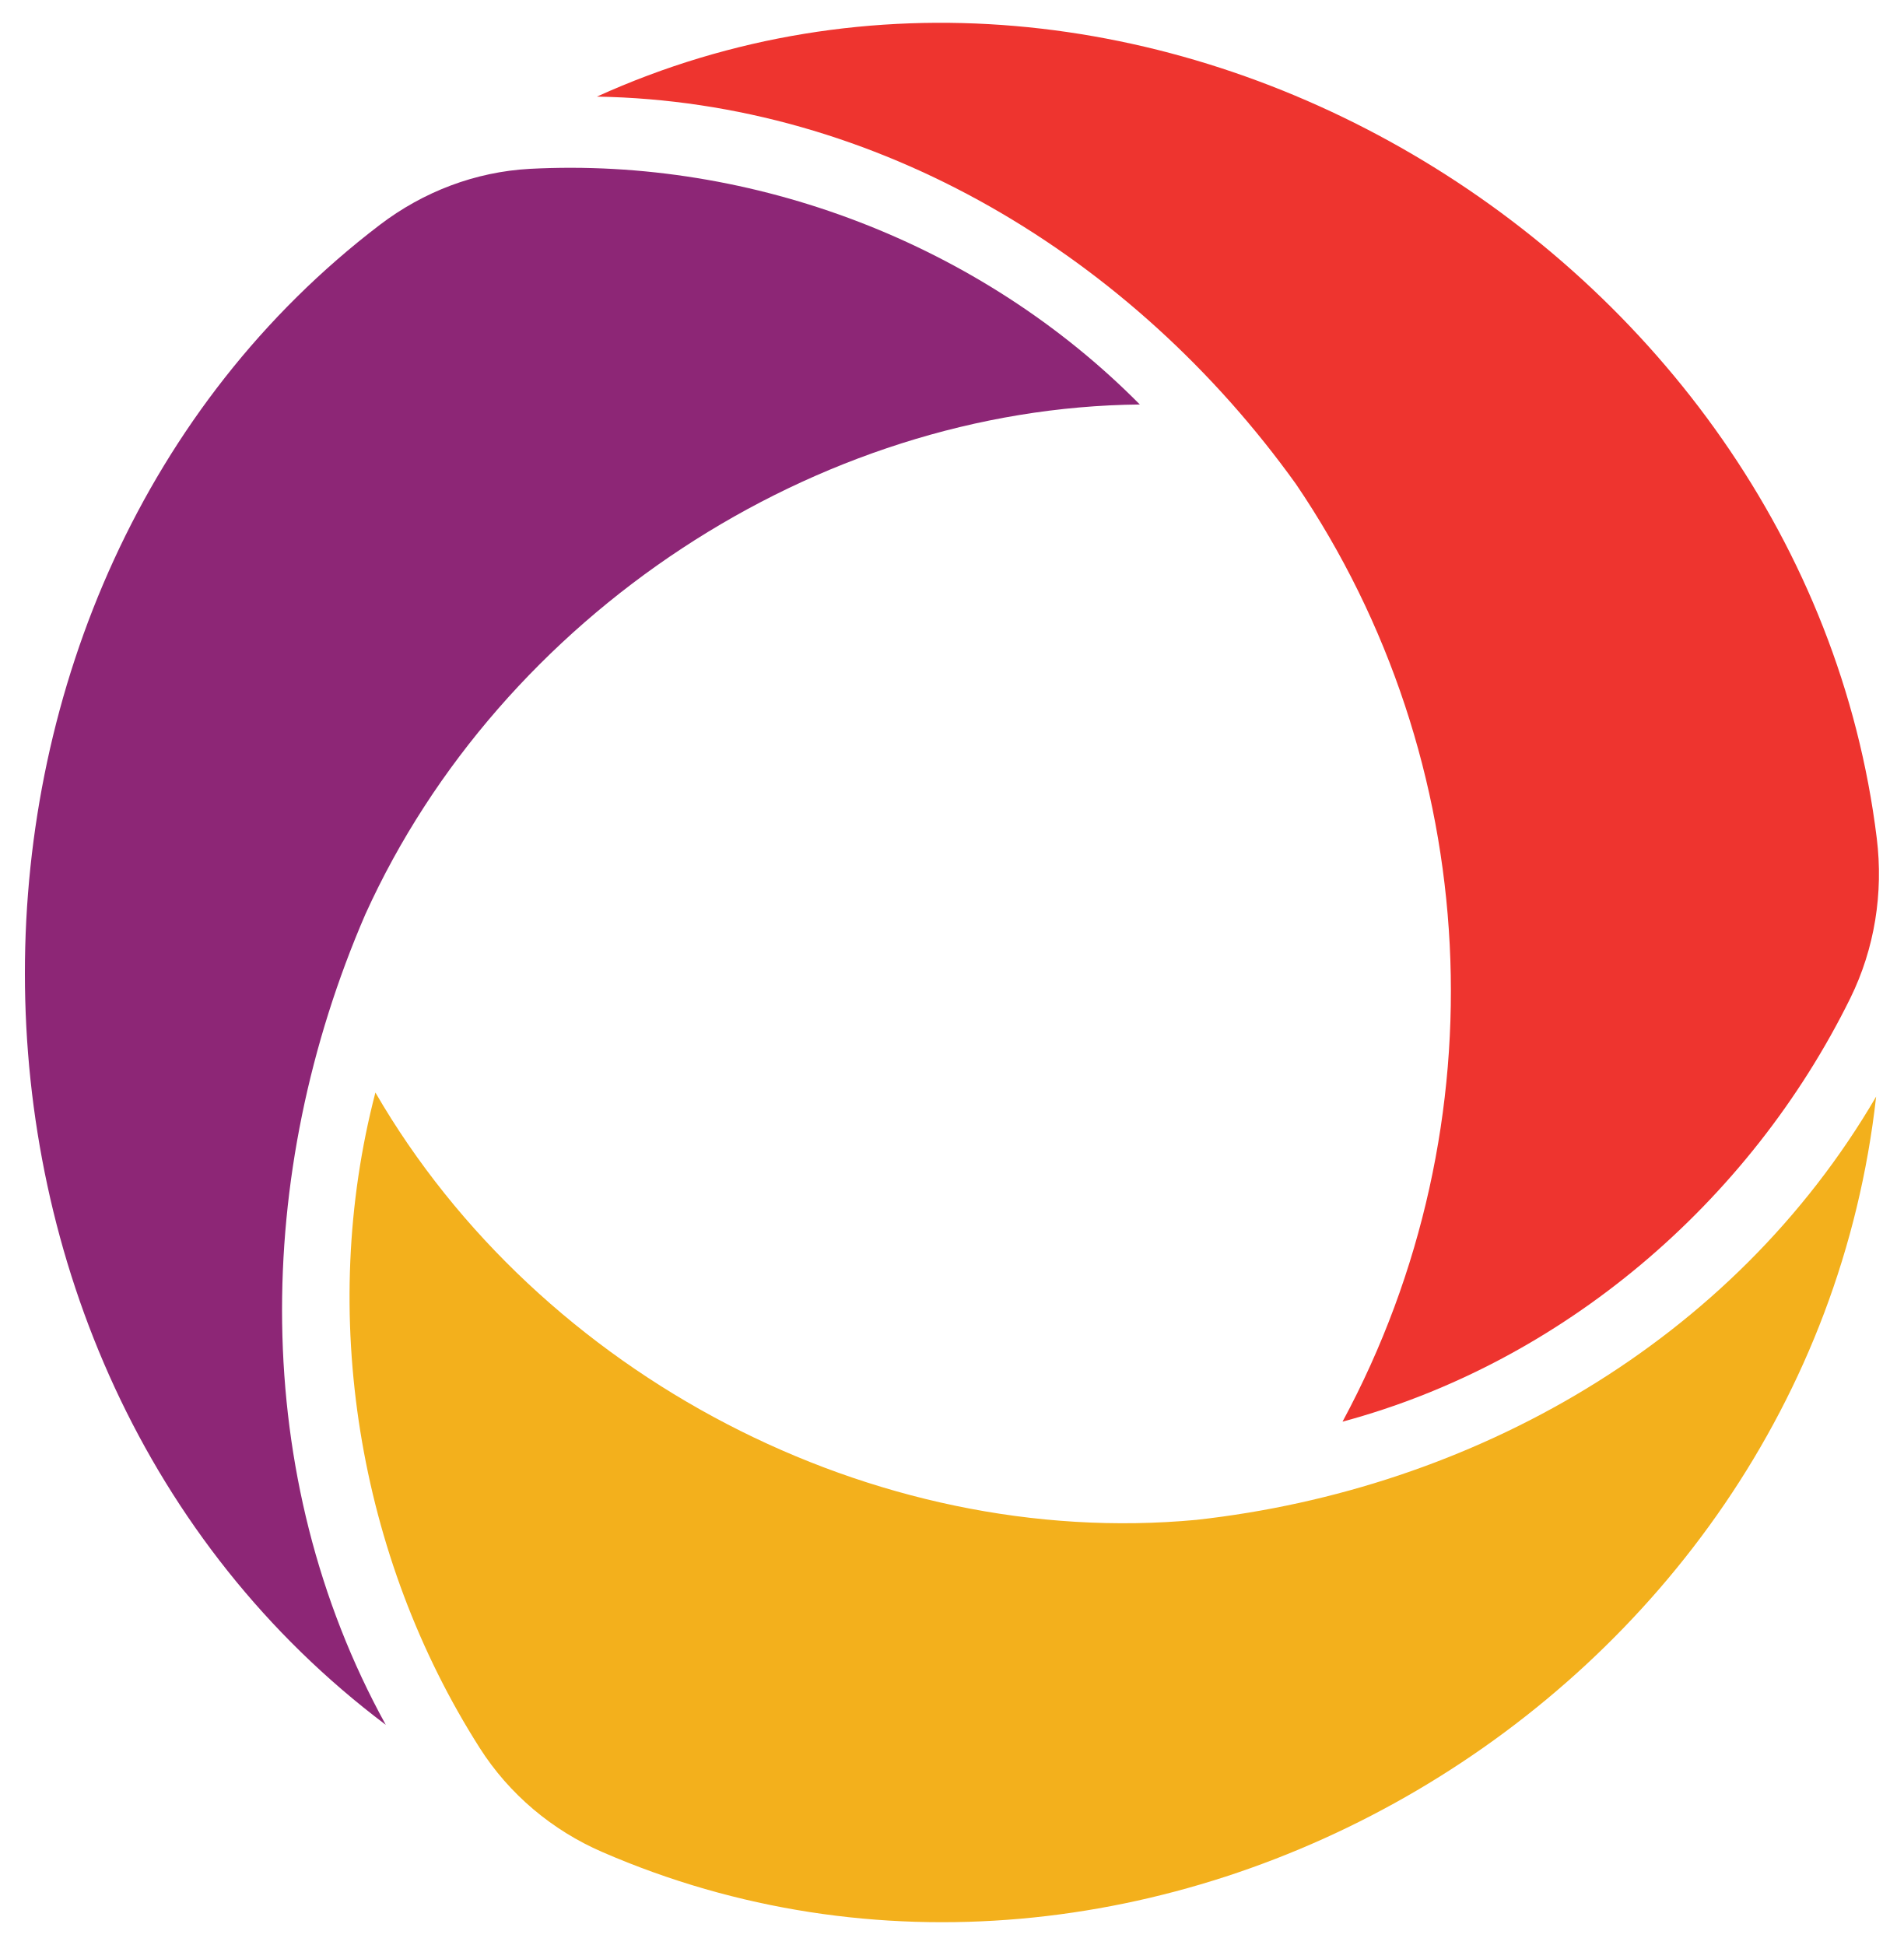
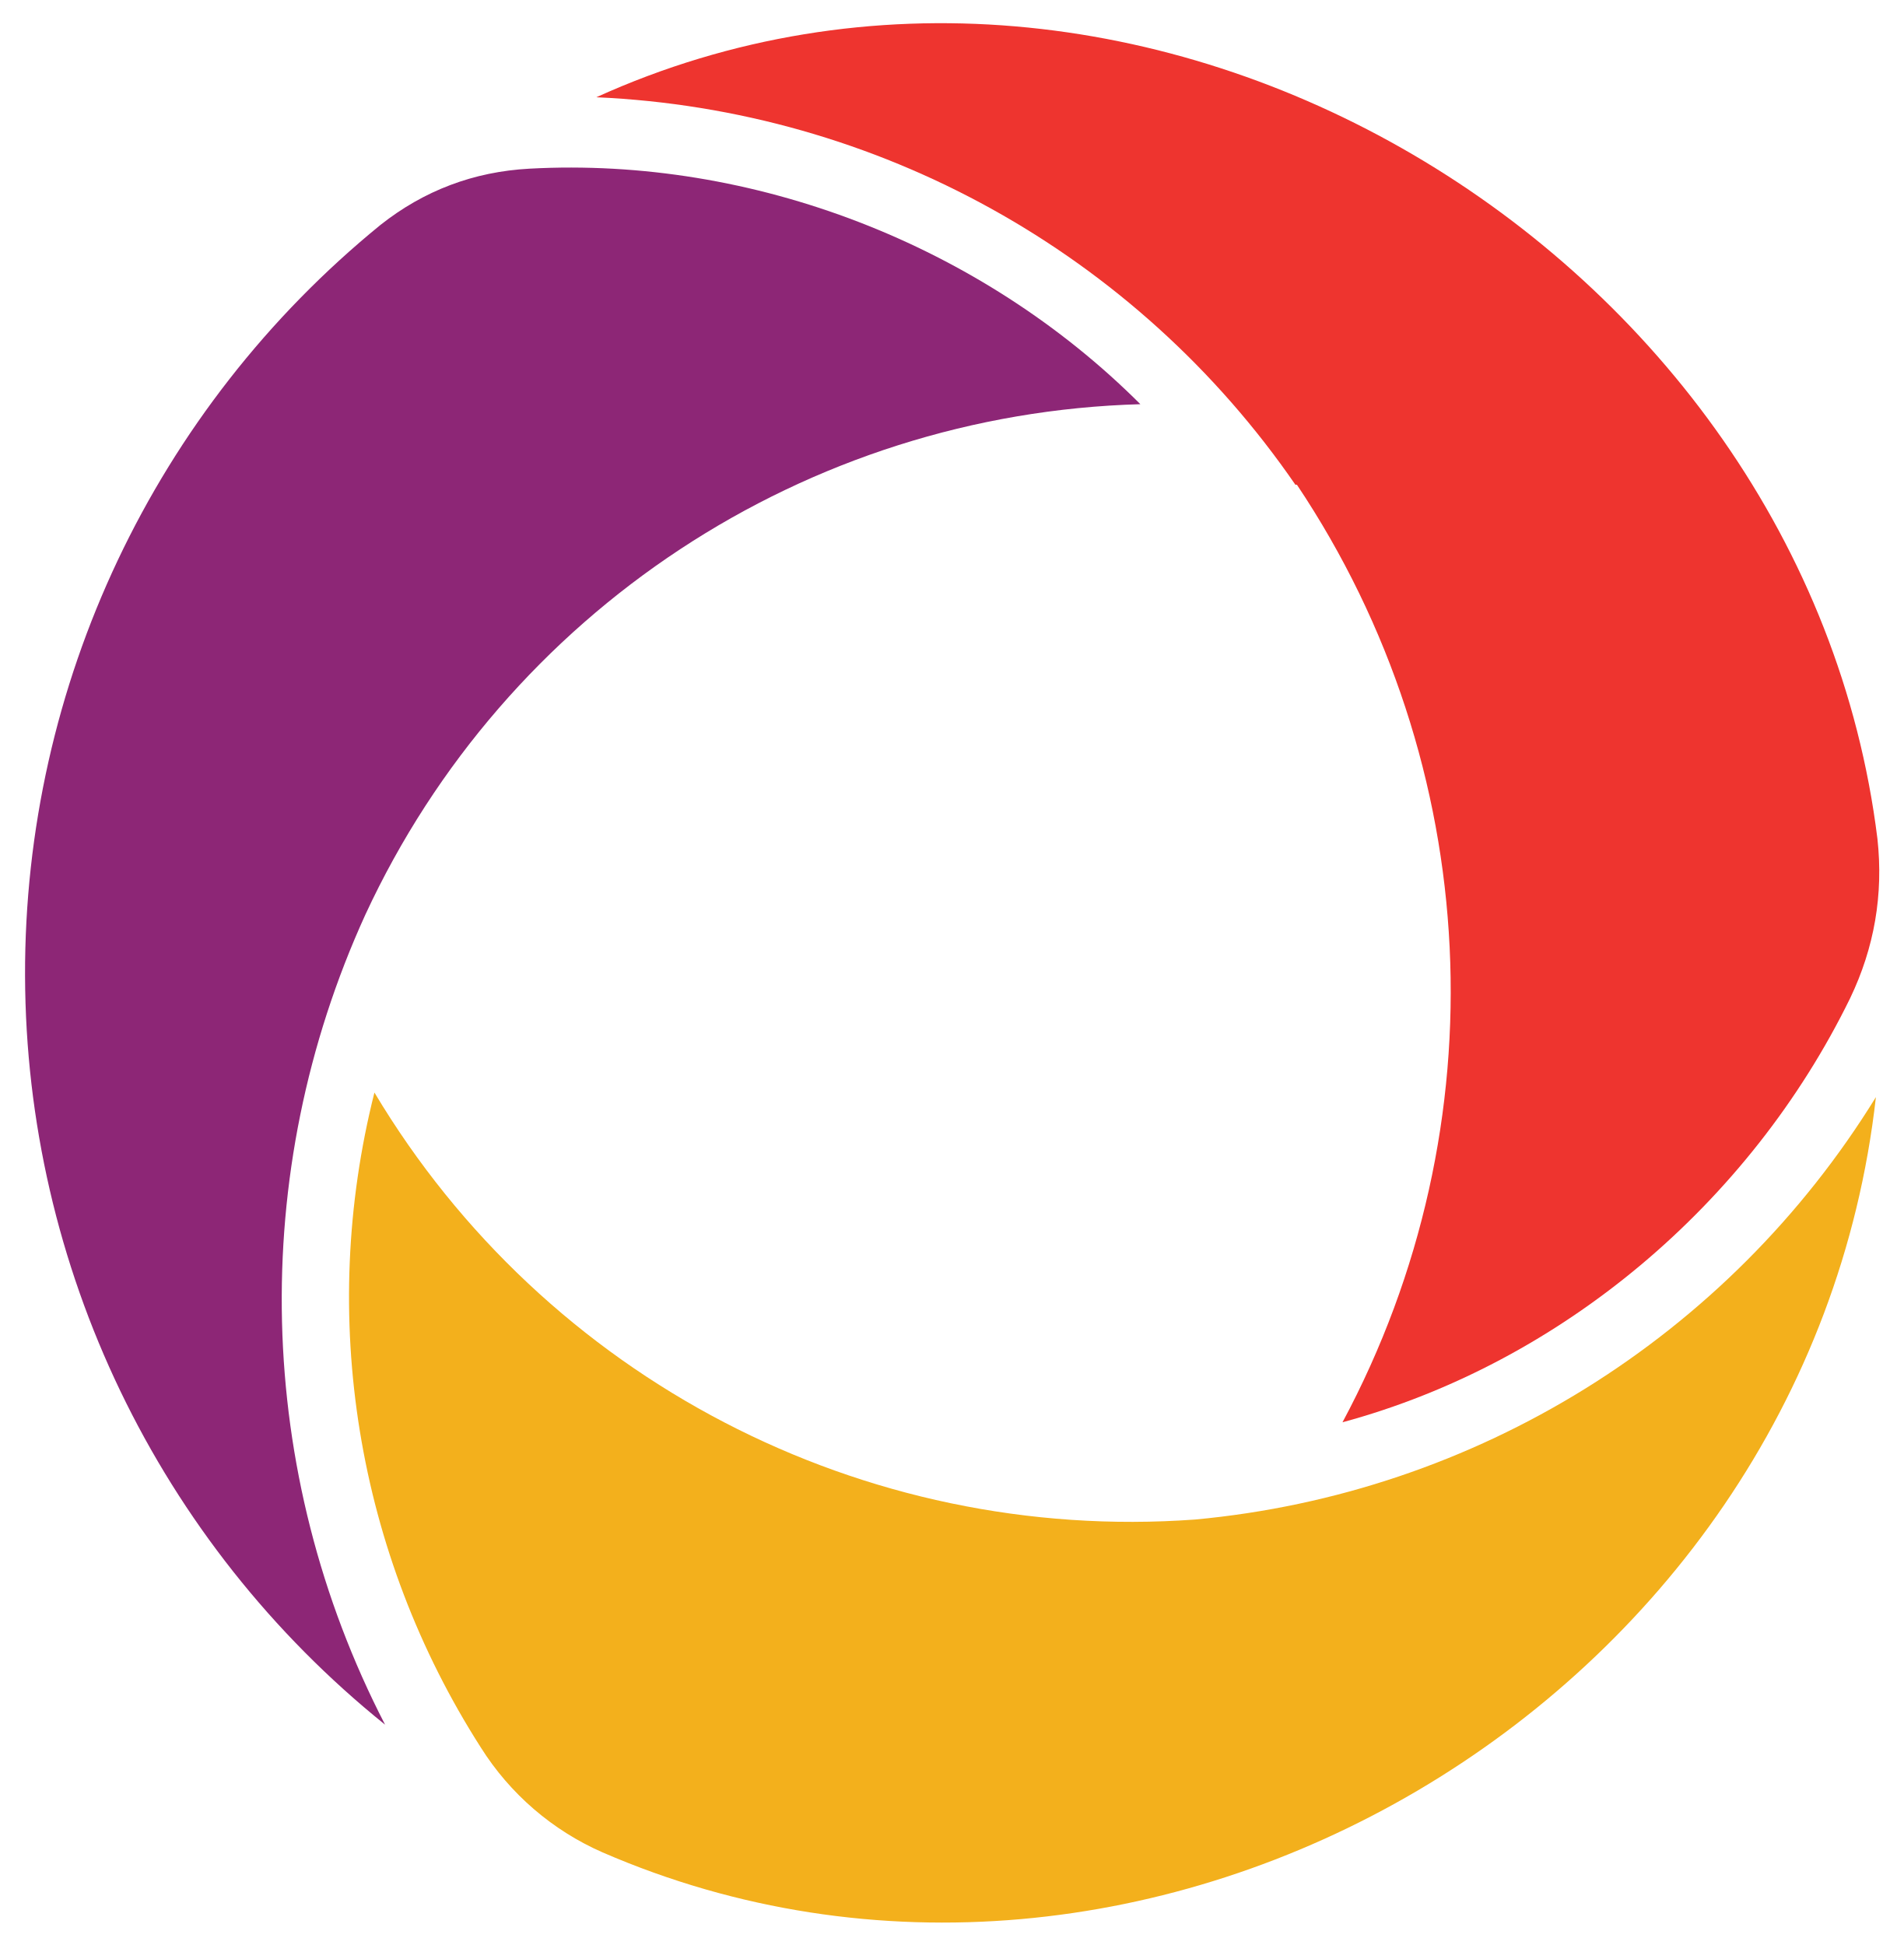
- <svg xmlns="http://www.w3.org/2000/svg" width="184" height="188" viewBox="30 30 124 128" fill="none">
-   <path d="M108.092 130.021C126.258 128.003 143.385 118.323 152.815 102.167C148.349 142.128 104.653 167.385 68.986 151.878C65.699 150.453 62.87 148.082 60.929 145.034C52.913 132.448 50.279 116.433 54.064 101.899C64.881 120.567 86.875 132.01 108.092 130.021Z" fill="#F3B01C" />
-   <path d="M53.401 90.174C46.038 107.191 45.719 127.114 54.746 143.51C22.976 119.608 23.323 68.458 54.358 44.795C57.229 42.608 60.64 41.31 64.218 41.112C78.931 40.336 93.88 46.023 104.364 56.619C83.064 56.831 62.318 70.476 53.401 90.174Z" fill="#8D2676" />
-   <path d="M114.637 61.855C103.89 46.87 87.069 36.668 68.639 36.358C104.264 20.188 148.085 46.404 152.856 85.165C153.3 88.763 152.717 92.432 151.122 95.677C144.466 109.195 132.124 119.679 117.702 123.559C128.269 103.96 126.965 80.015 114.637 61.855Z" fill="#EE342F" />
+ <svg xmlns="http://www.w3.org/2000/svg" width="184" height="188" fill="none" viewBox="30 30 124 128">
+   <path fill="#f3b01c" d="M108 130a59 59 0 0 0 44.8-27.8c-4.5 40-48.1 65.2-83.8 49.7a18 18 0 0 1-8-6.9 55 55 0 0 1-7-43.1 58 58 0 0 0 54 28.1" />
+   <path fill="#8d2676" d="M53.4 90.2a61 61 0 0 0 1.3 53.3 63.5 63.5 0 0 1-.3-98.7q4.3-3.4 9.8-3.7c14.7-.8 29.7 5 40.2 15.5a58 58 0 0 0-51 33.6" />
+   <path fill="#ee342f" d="M114.6 61.9a59 59 0 0 0-46-25.5c35.7-16.2 79.5 10 84.3 48.8q.6 5.5-1.8 10.5c-6.6 13.5-19 24-33.4 27.9a60 60 0 0 0-3-61.7" />
</svg>
